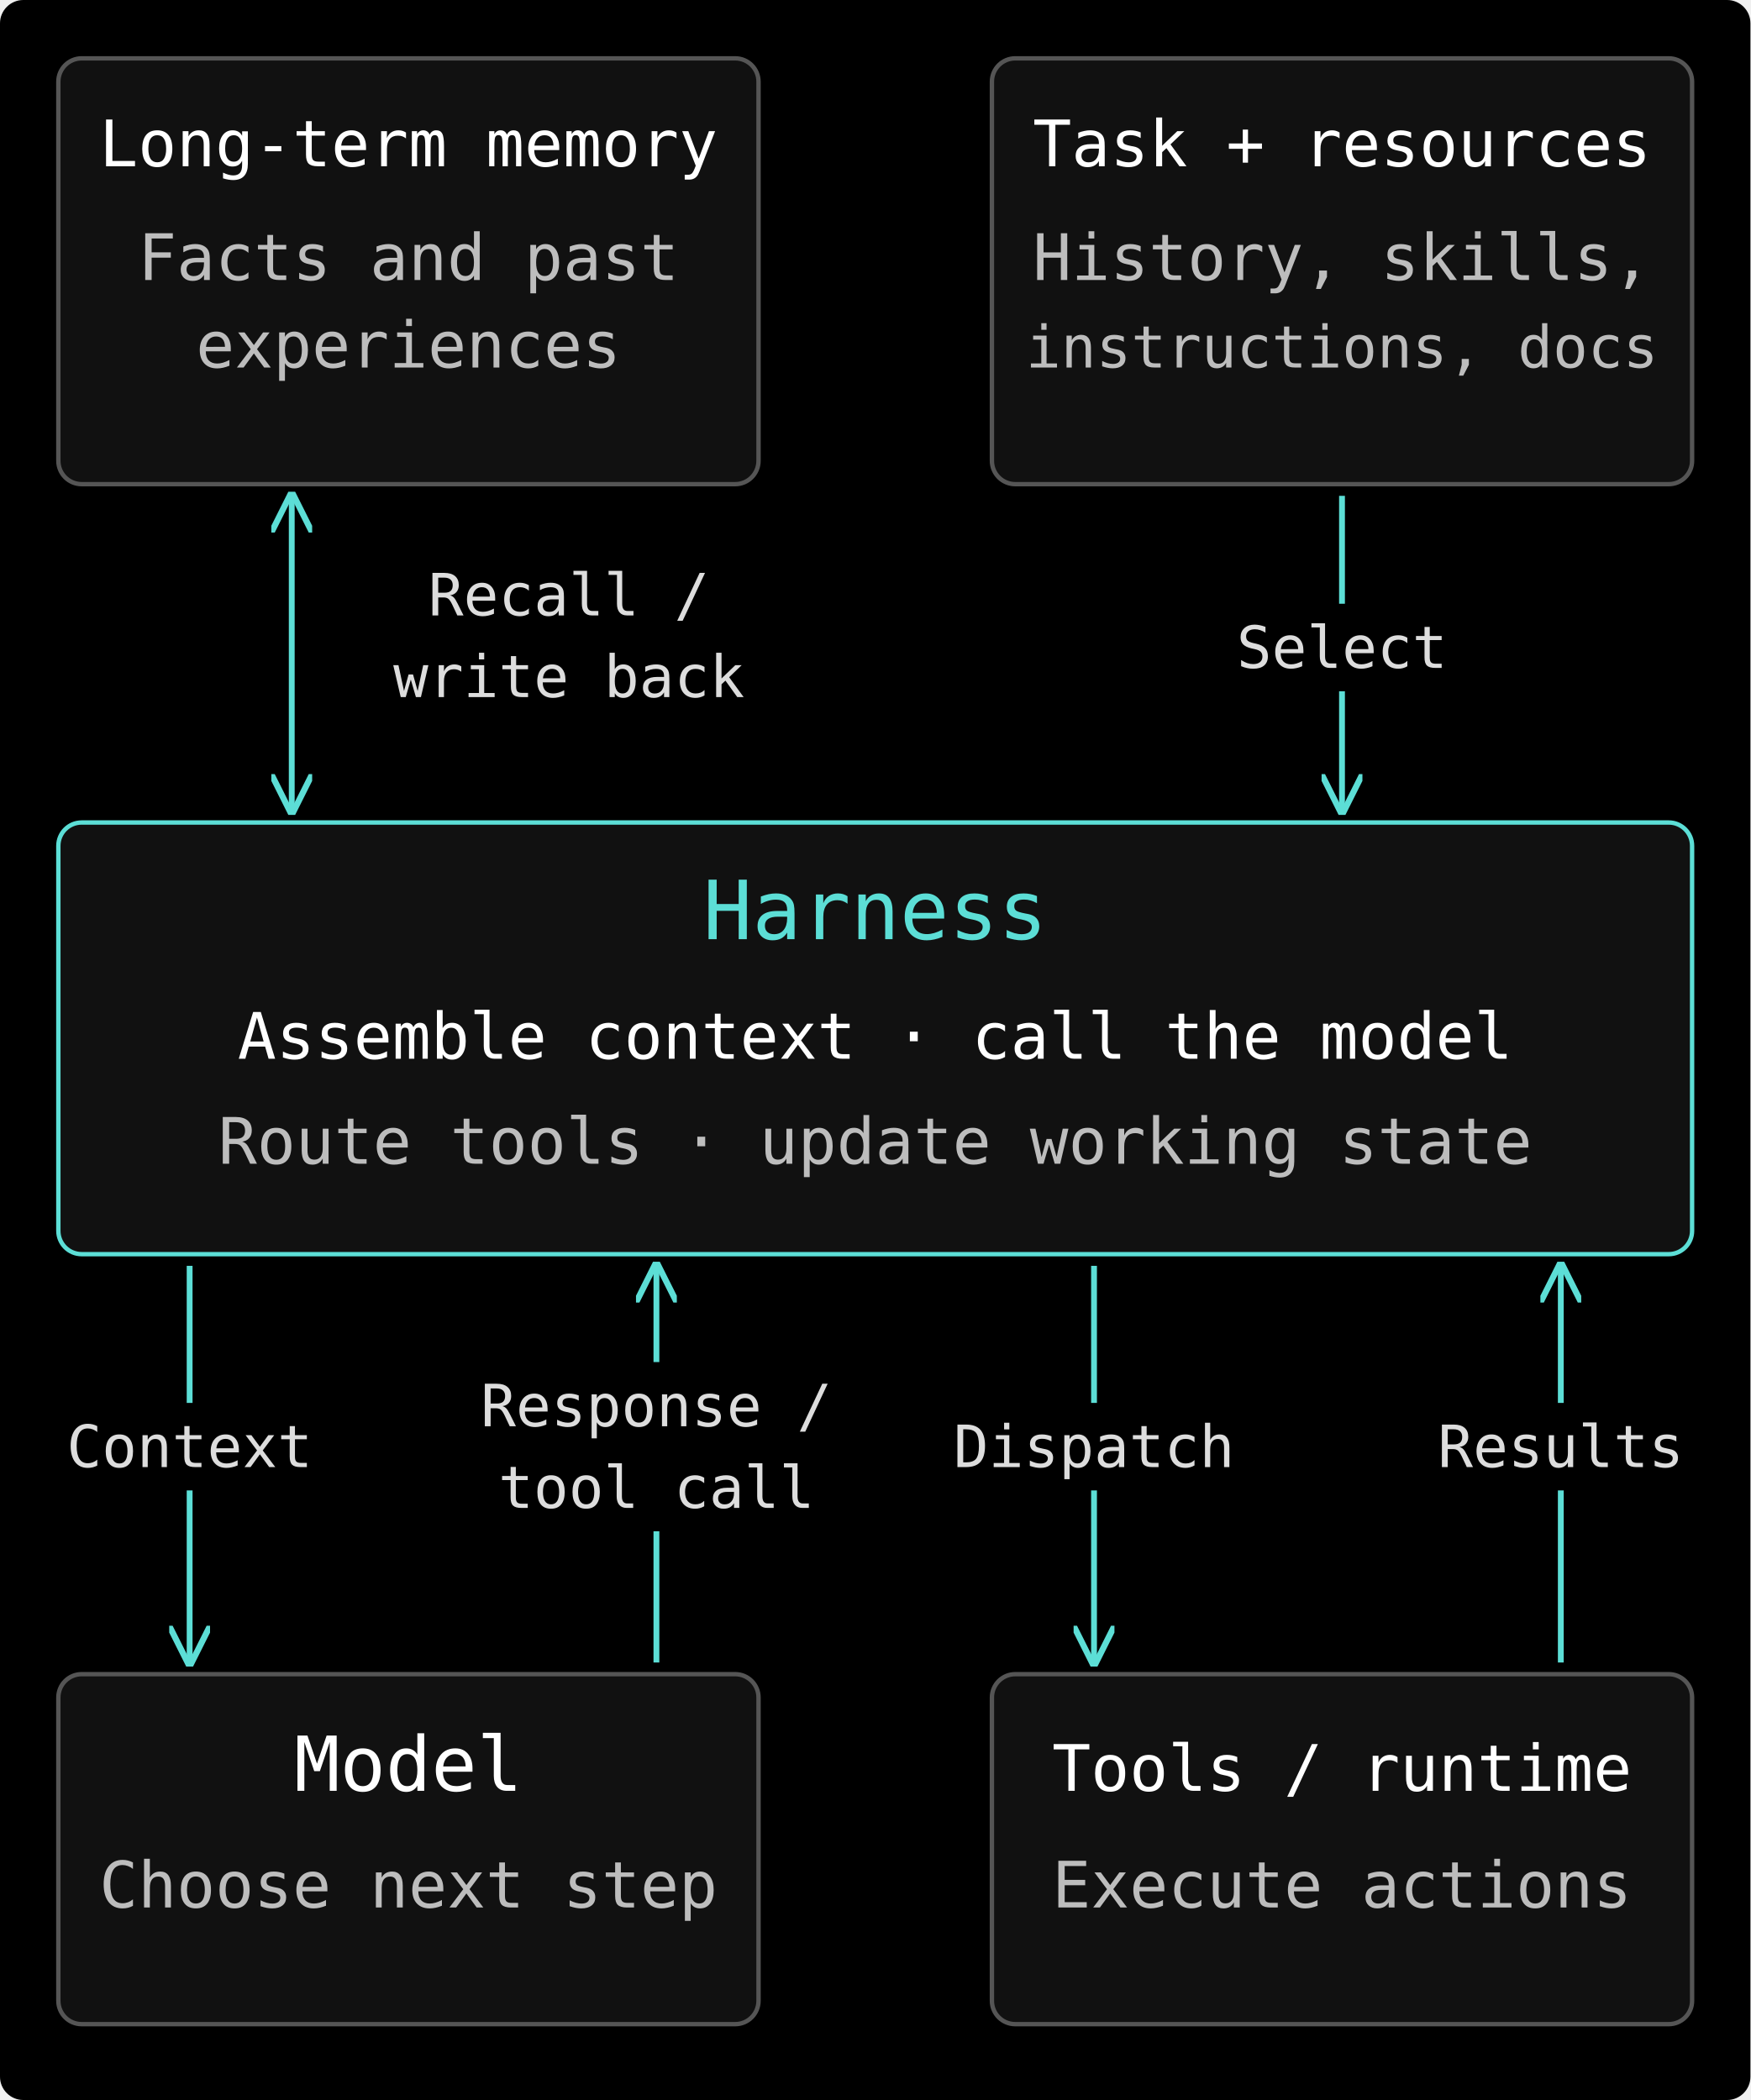
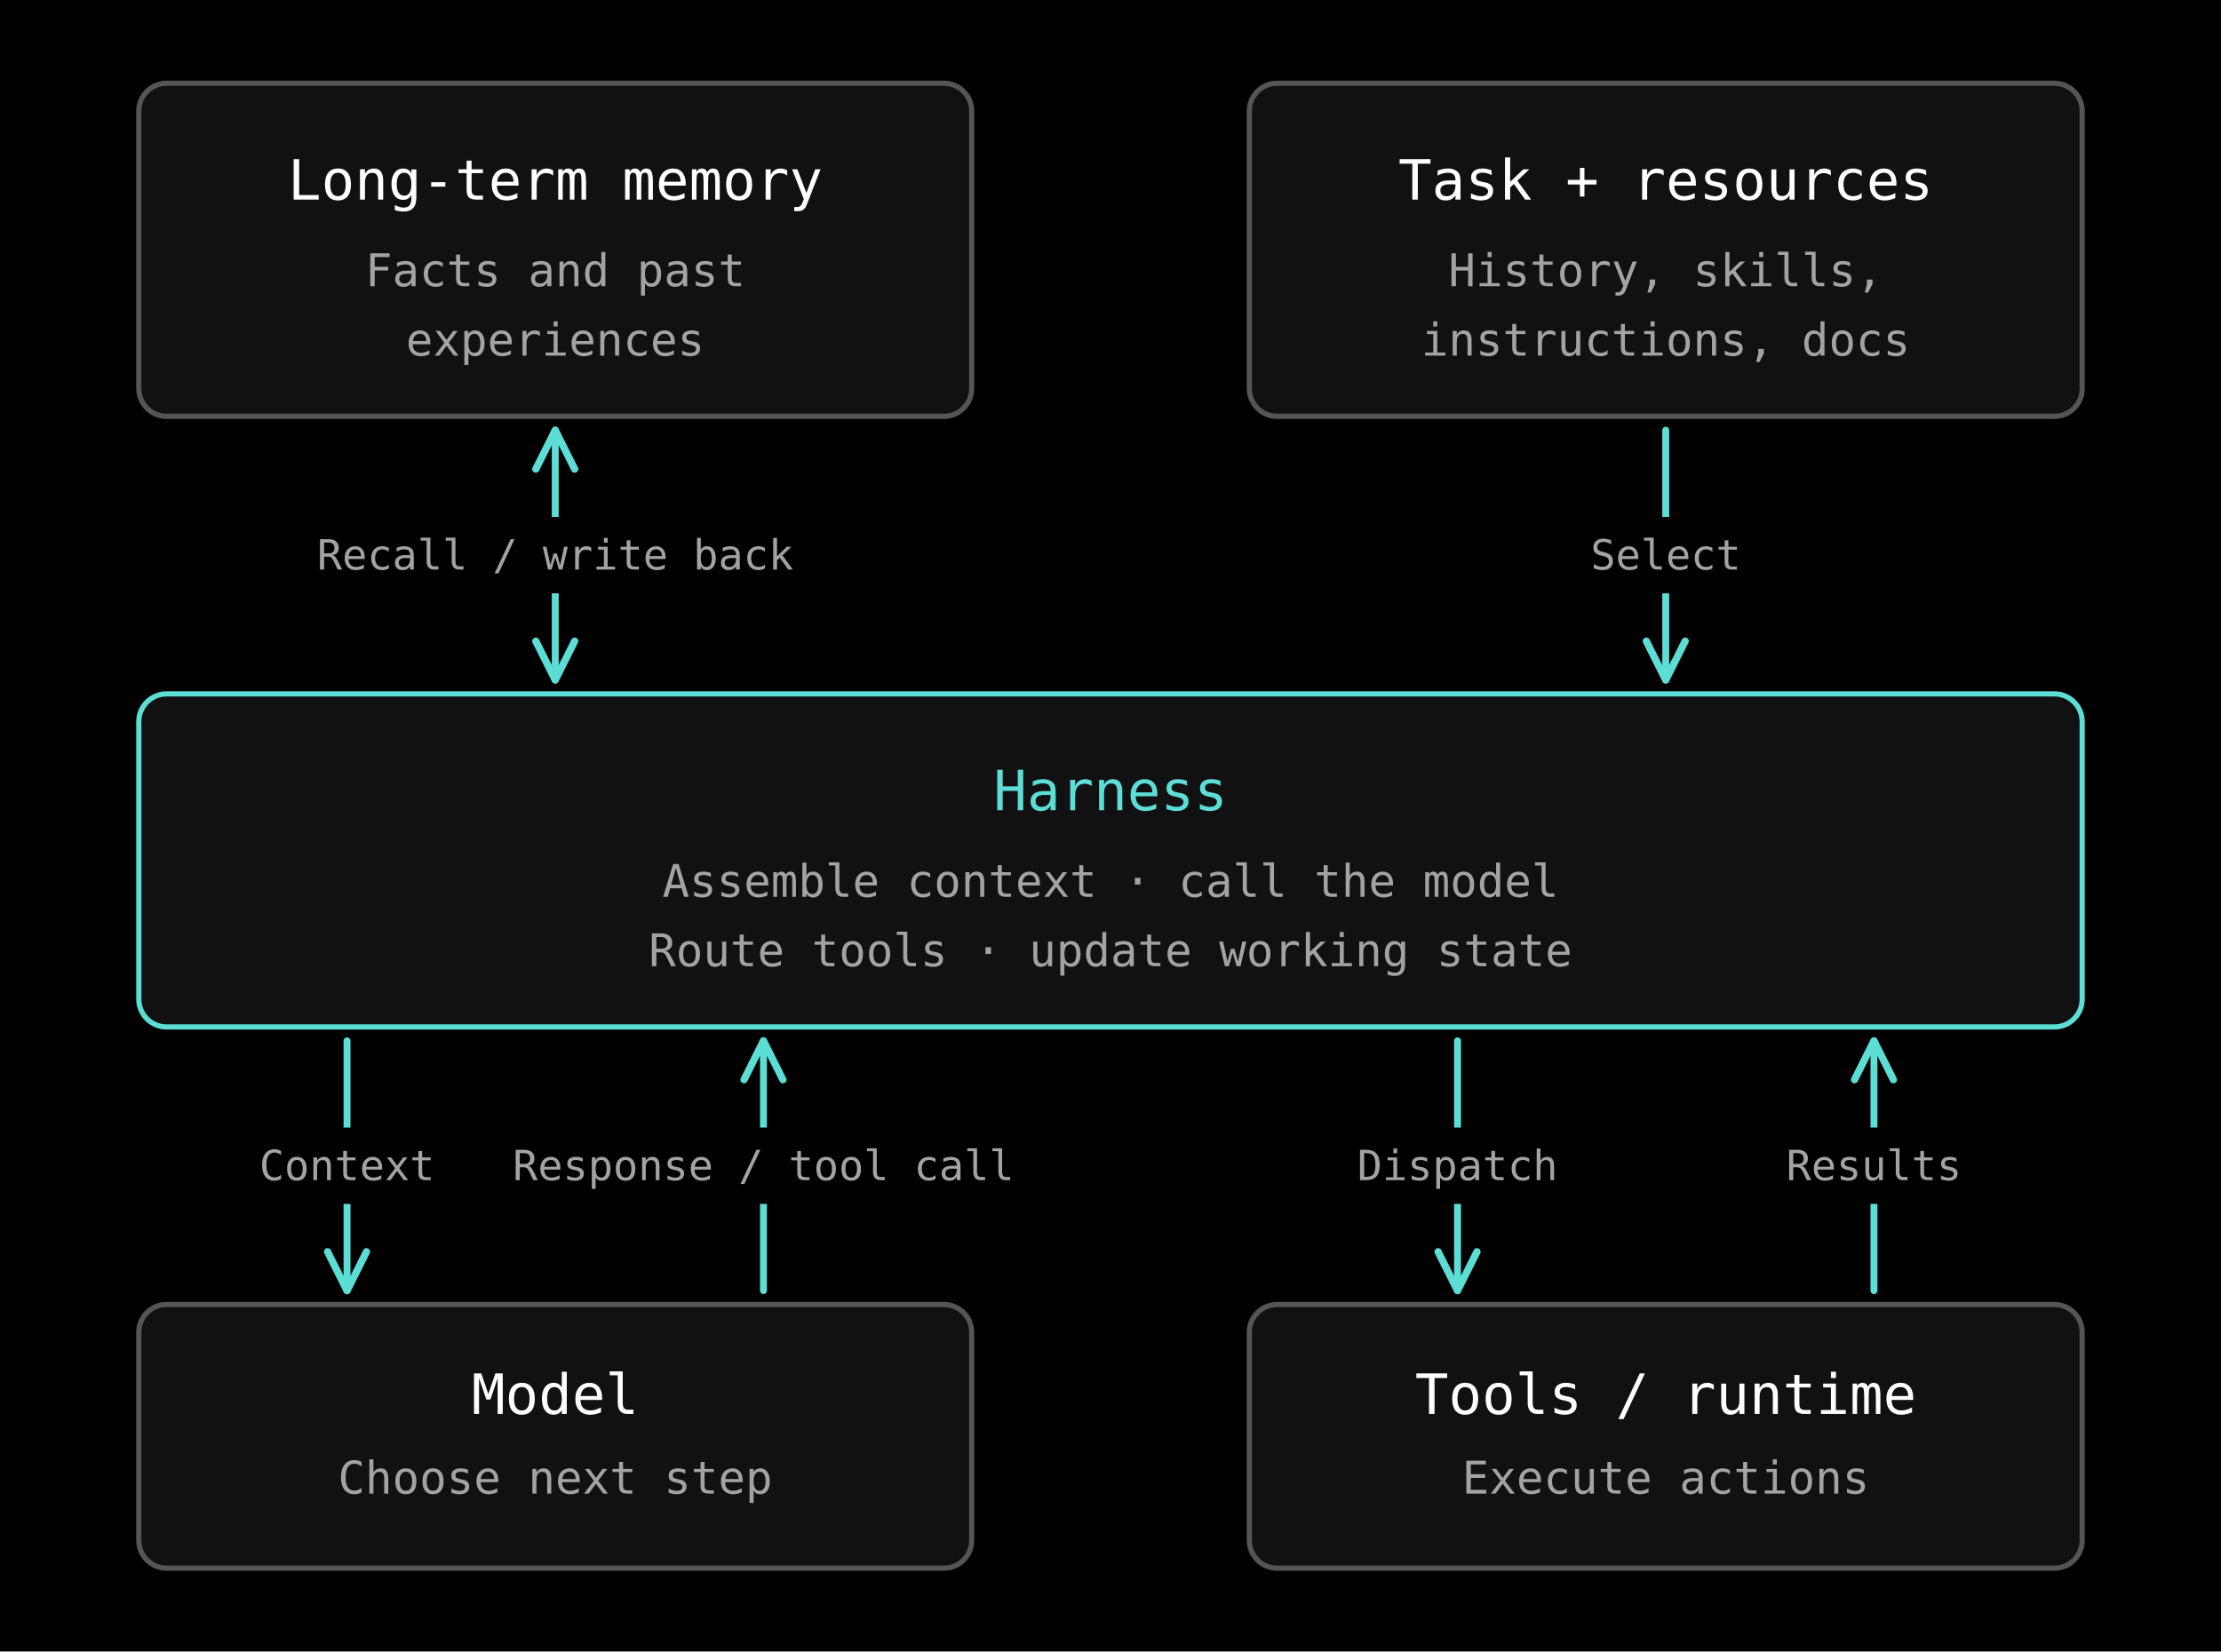
- <svg xmlns="http://www.w3.org/2000/svg" width="600" height="720" viewBox="0 0 600 720" role="img" aria-labelledby="title desc">
+ <svg xmlns="http://www.w3.org/2000/svg" width="640" height="476" viewBox="0 0 640 476" role="img" aria-labelledby="title desc">
  <defs>
-     <marker id="arrow" viewBox="0 0 10 10" refX="9" refY="5" markerWidth="7" markerHeight="7" orient="auto-start-reverse">
-       <path d="M0 0L10 5L0 10" fill="none" stroke="#5cded6" stroke-width="1.5" />
+     <marker id="arrow-mint" viewBox="0 0 10 10" refX="9" refY="5" markerWidth="7" markerHeight="7" orient="auto-start-reverse">
+       <path d="M1 1L9 5L1 9" fill="none" stroke="#5cded6" stroke-width="1.5" stroke-linecap="round" stroke-linejoin="round" />
    </marker>
  </defs>
-   <rect width="600" height="720" rx="8" fill="#000" />
-   <g fill="#111" stroke="#555" stroke-width="1.5">
-     <rect x="20" y="20" width="240" height="146" rx="8" />
-     <rect x="340" y="20" width="240" height="146" rx="8" />
-     <rect x="20" y="282" width="560" height="148" rx="8" stroke="#5cded6" />
-     <rect x="20" y="574" width="240" height="120" rx="8" />
-     <rect x="340" y="574" width="240" height="120" rx="8" />
-   </g>
-   <g font-family="ui-monospace, SFMono-Regular, Menlo, monospace" font-size="22" fill="#fff" text-anchor="middle">
-     <text x="140" y="57">Long-term memory</text>
-     <text x="140" y="96" fill="#bdbdbd">Facts and past</text>
-     <text x="140" y="126" fill="#bdbdbd">experiences</text>
-     <text x="460" y="57">Task + resources</text>
-     <text x="460" y="96" fill="#bdbdbd">History, skills,</text>
-     <text x="460" y="126" font-size="20" fill="#bdbdbd">instructions, docs</text>
-     <text x="300" y="322" fill="#5cded6" font-size="28">Harness</text>
-     <text x="300" y="363">Assemble context · call the model</text>
-     <text x="300" y="399" fill="#bdbdbd">Route tools · update working state</text>
-     <text x="140" y="614" font-size="26">Model</text>
-     <text x="140" y="654" fill="#bdbdbd">Choose next step</text>
-     <text x="460" y="614" font-size="22">Tools / runtime</text>
-     <text x="460" y="654" fill="#bdbdbd">Execute actions</text>
-   </g>
-   <g fill="none" stroke="#5cded6" stroke-width="2" marker-end="url(#arrow)">
-     <path d="M100 170V278" marker-start="url(#arrow)" />
-     <path d="M460 170V278" />
-     <path d="M65 434V570" />
-     <path d="M225 570V434" />
-     <path d="M375 434V570" />
-     <path d="M535 570V434" />
-   </g>
-   <g font-family="ui-monospace, SFMono-Regular, Menlo, monospace" font-size="20" fill="#ddd" text-anchor="middle">
-     <text x="195" y="211">Recall /</text>
-     <text x="195" y="239">write back</text>
-     <rect x="410" y="207" width="100" height="30" fill="#000" />
-     <text x="460" y="229">Select</text>
-     <rect x="20" y="481" width="90" height="30" fill="#000" />
-     <text x="65" y="503">Context</text>
-     <rect x="164" y="467" width="122" height="58" fill="#000" />
-     <text x="225" y="489">Response /</text>
-     <text x="225" y="517">tool call</text>
-     <rect x="330" y="481" width="90" height="30" fill="#000" />
-     <text x="375" y="503">Dispatch</text>
-     <rect x="490" y="481" width="90" height="30" fill="#000" />
-     <text x="535" y="503">Results</text>
+   <rect width="640" height="476" fill="#000000" />
+   <g font-family="ui-monospace, SFMono-Regular, Menlo, Monaco, Consolas, monospace" text-anchor="middle" dominant-baseline="central">
+     <g fill="none" stroke="#5cded6" stroke-width="2" stroke-linecap="round" stroke-linejoin="round" marker-end="url(#arrow-mint)">
+       <path d="M160 124V196" marker-start="url(#arrow-mint)" />
+       <path d="M480 124V196" />
+       <path d="M100 300V372" />
+       <path d="M220 372V300" />
+       <path d="M420 300V372" />
+       <path d="M540 372V300" />
+     </g>
+     <g fill="#111111" stroke="#555555" stroke-width="1.5">
+       <rect x="40" y="24" width="240" height="96" rx="8" />
+       <rect x="360" y="24" width="240" height="96" rx="8" />
+       <rect x="40" y="200" width="560" height="96" rx="8" stroke="#5cded6" />
+       <rect x="40" y="376" width="240" height="76" rx="8" />
+       <rect x="360" y="376" width="240" height="76" rx="8" />
+     </g>
+     <g font-size="16" fill="#ffffff">
+       <text x="160" y="52">Long-term memory</text>
+       <text x="480" y="52">Task + resources</text>
+       <text x="320" y="228" fill="#5cded6">Harness</text>
+       <text x="160" y="402">Model</text>
+       <text x="480" y="402">Tools / runtime</text>
+     </g>
+     <g font-size="13" fill="#a3a3a3">
+       <text x="160" y="78">Facts and past</text>
+       <text x="160" y="98">experiences</text>
+       <text x="480" y="78">History, skills,</text>
+       <text x="480" y="98">instructions, docs</text>
+       <text x="320" y="254">Assemble context · call the model</text>
+       <text x="320" y="274">Route tools · update working state</text>
+       <text x="160" y="426">Choose next step</text>
+       <text x="480" y="426">Execute actions</text>
+     </g>
+     <g font-size="12" fill="#a3a3a3">
+       <rect x="88" y="149" width="144" height="22" rx="4" fill="#000000" />
+       <text x="160" y="160">Recall / write back</text>
+       <rect x="452" y="149" width="56" height="22" rx="4" fill="#000000" />
+       <text x="480" y="160">Select</text>
+       <rect x="68" y="325" width="64" height="22" rx="4" fill="#000000" />
+       <text x="100" y="336">Context</text>
+       <rect x="148" y="325" width="144" height="22" rx="4" fill="#000000" />
+       <text x="220" y="336">Response / tool call</text>
+       <rect x="384" y="325" width="72" height="22" rx="4" fill="#000000" />
+       <text x="420" y="336">Dispatch</text>
+       <rect x="508" y="325" width="64" height="22" rx="4" fill="#000000" />
+       <text x="540" y="336">Results</text>
+     </g>
  </g>
</svg>
